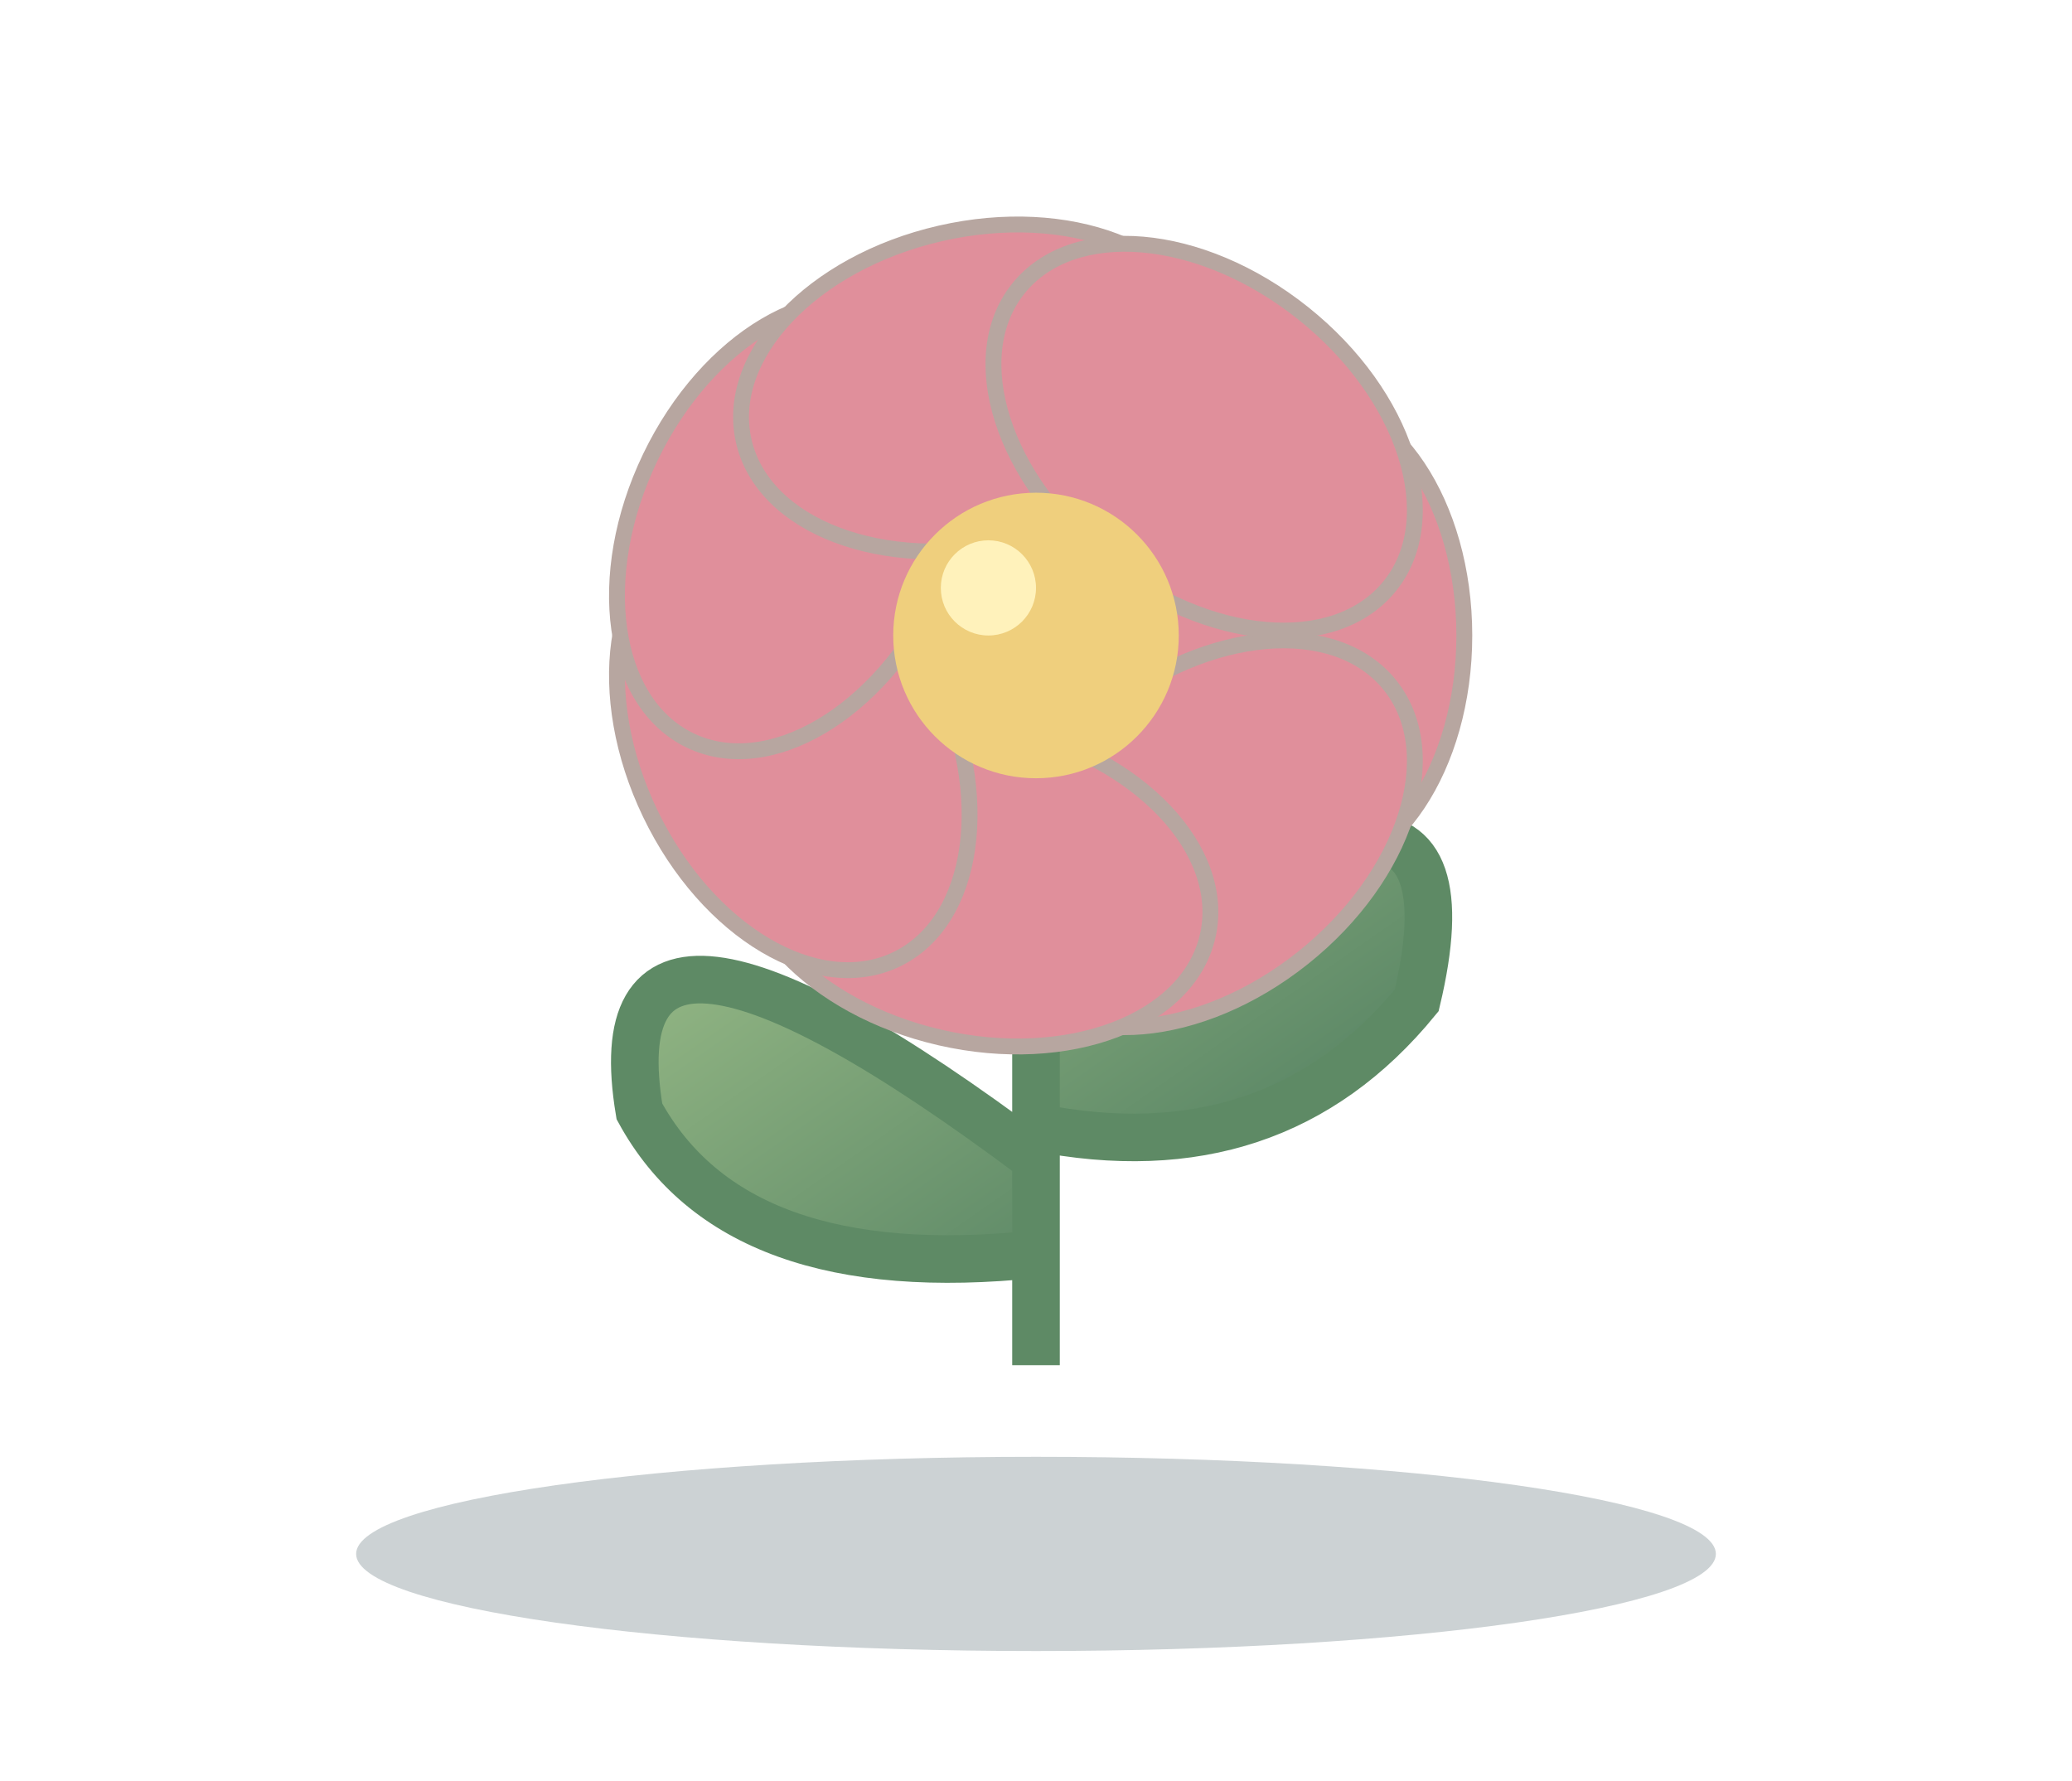
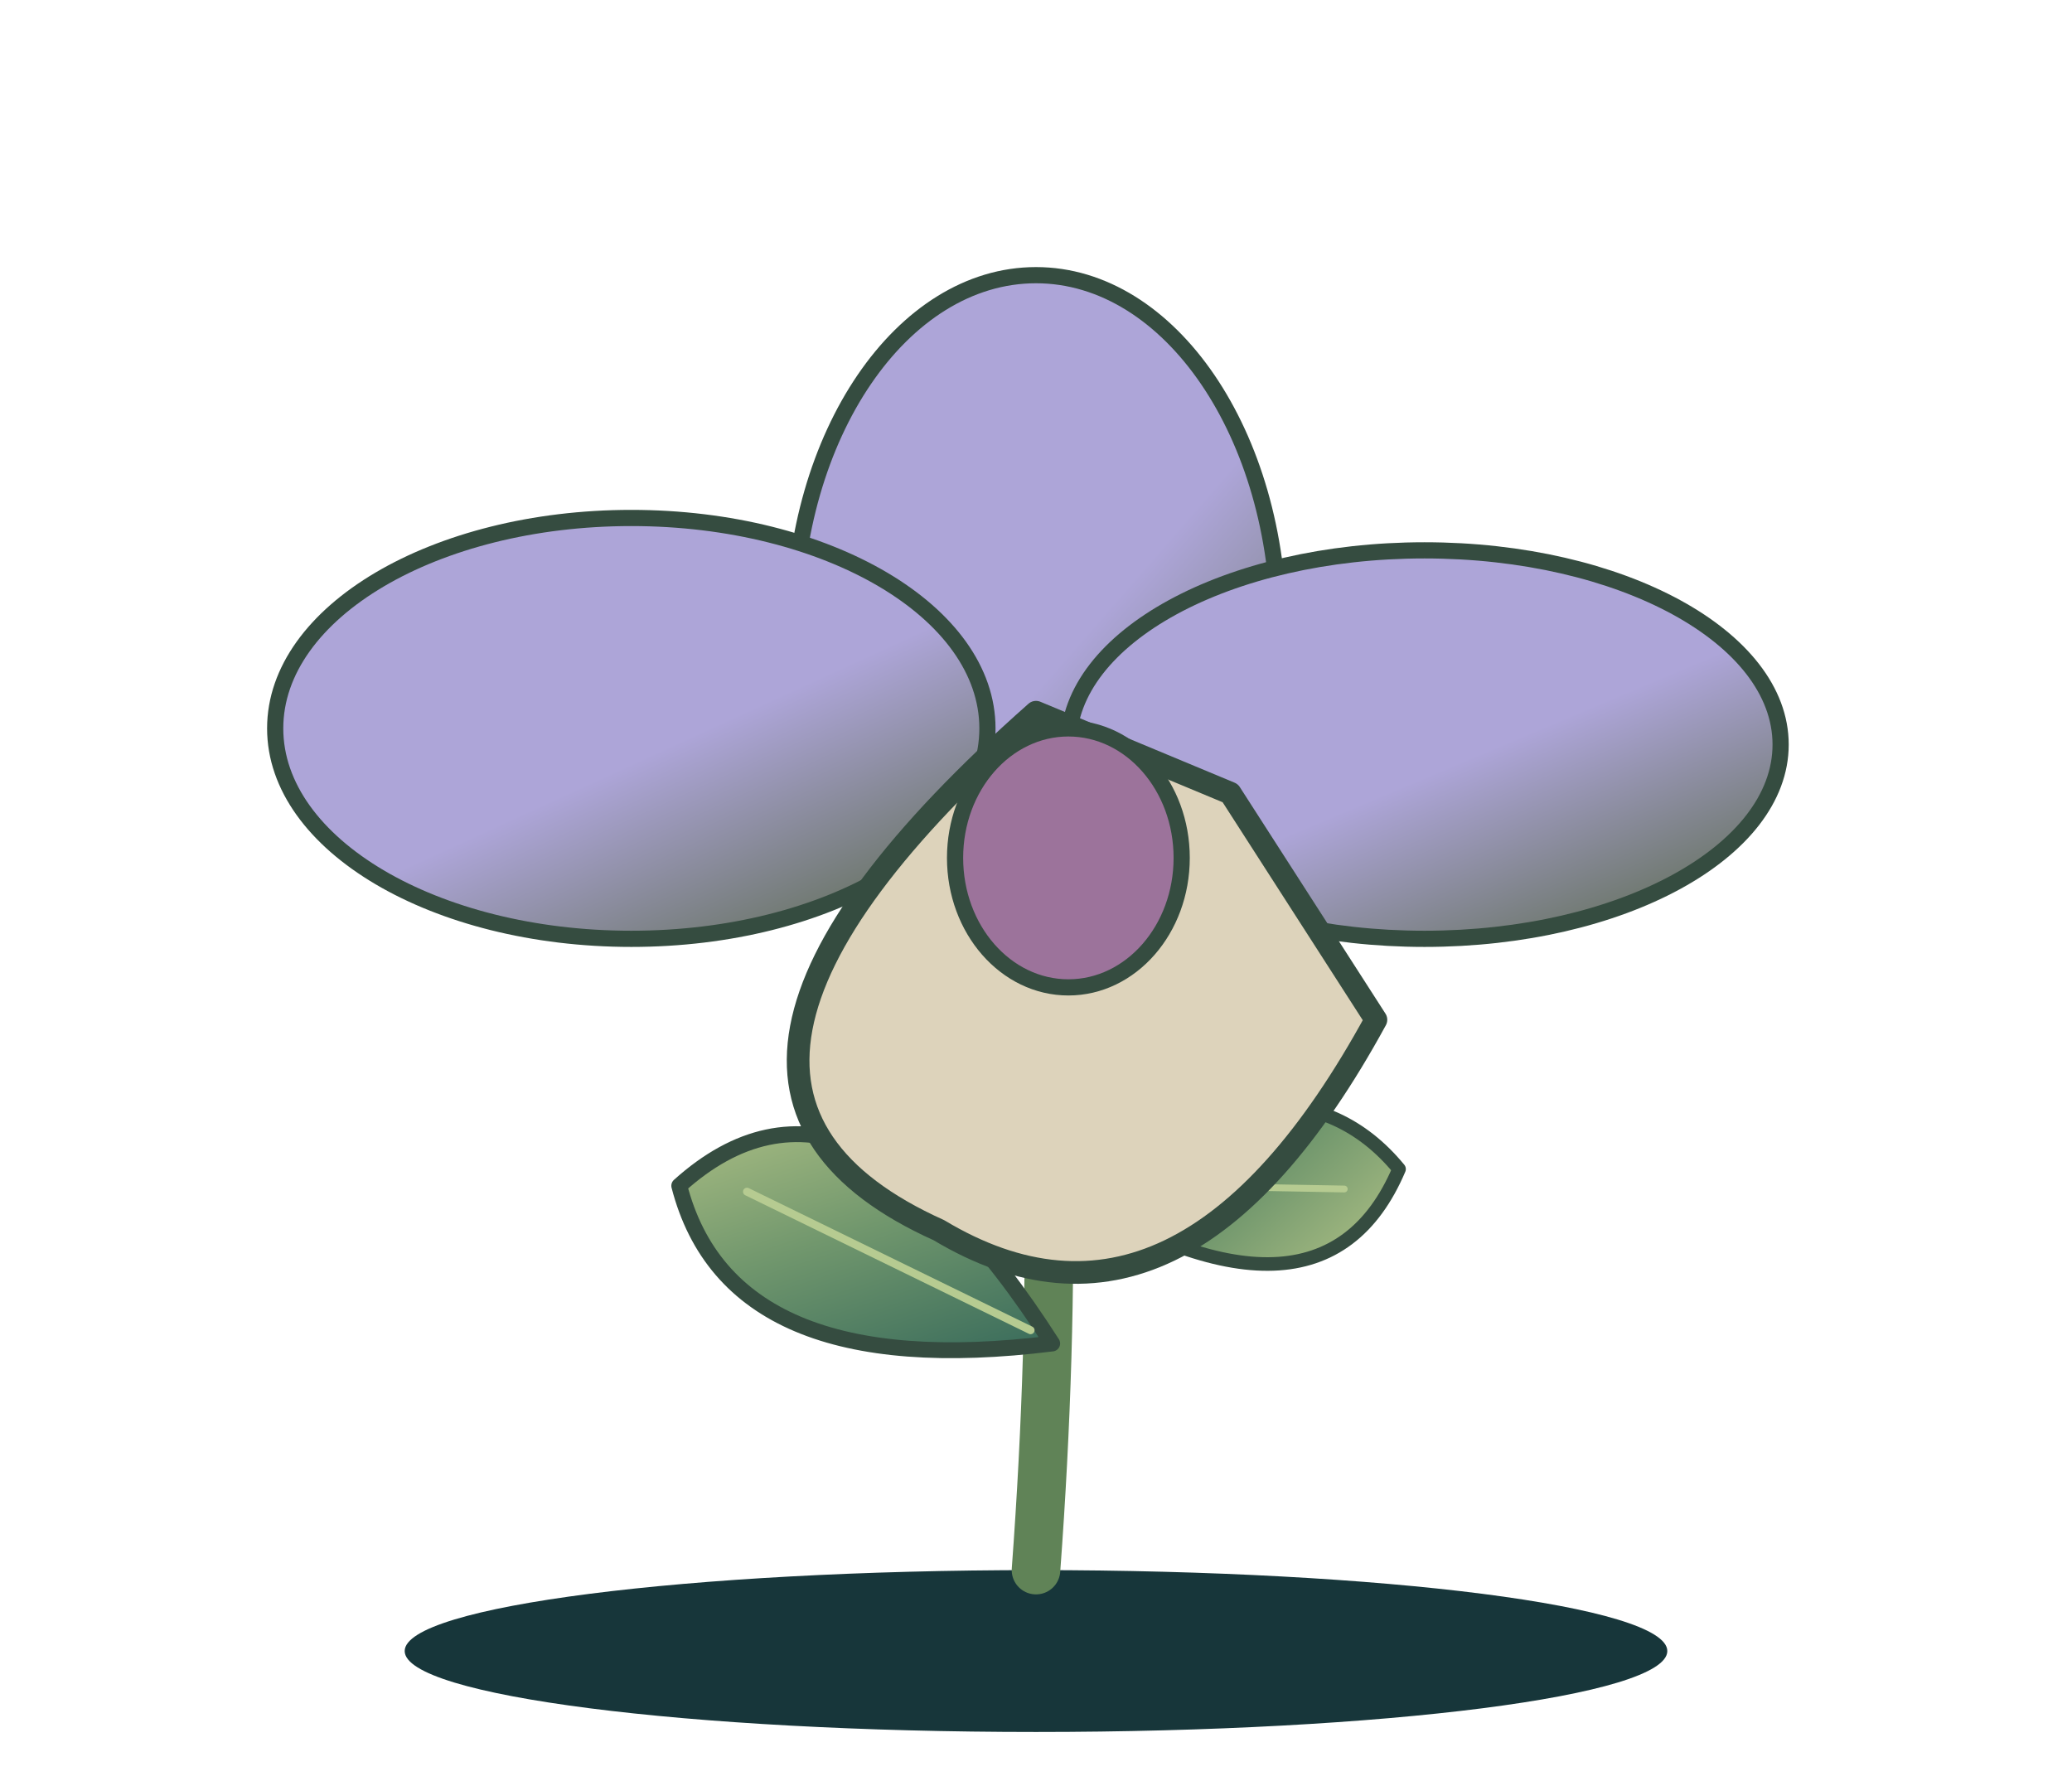
<svg xmlns="http://www.w3.org/2000/svg" width="256" height="220" viewBox="0 0 128 110">
  <defs>
+     <linearGradient id="fruit" x1=".1" y1=".1" x2=".8" y2="1">
+       <stop stop-color="#ada5d8" />
+       <stop offset=".55" stop-color="#ada5d8" />
+       <stop offset="1" stop-color="#65715e" />
+     </linearGradient>
    <linearGradient id="leaf" x2=".8" y2="1">
-       <stop stop-color="#afce93" />
-       <stop offset="1" stop-color="#47765b" />
-     </linearGradient>
-     <linearGradient id="soil" x2="0" y2="1">
-       <stop stop-color="#94704d" />
-       <stop offset="1" stop-color="#493c32" />
+       <stop stop-color="#a9bd83" />
+       <stop offset=".5" stop-color="#71976d" />
+       <stop offset="1" stop-color="#3f705d" />
    </linearGradient>
  </defs>
-   <ellipse cx="64" cy="96" rx="42" ry="6" fill="#18343c" opacity=".22" />
-   <g transform="translate(1.28 0.06) scale(0.98)">
-     <path d="M64 86V42M64 73Q36 52 39 70Q45 81 64 79M64 64Q93 42 88 63Q79 74 64 71" fill="url(#leaf)" stroke="#5e8a65" stroke-width="3" />
-     <ellipse cx="81.0" cy="40.0" rx="10" ry="15" transform="rotate(0.0 81.0 40.0)" fill="#e08f9b" stroke="#b7a6a0" stroke-width="1" />
-     <ellipse cx="74.6" cy="52.5" rx="10" ry="15" transform="rotate(51.4 74.6 52.5)" fill="#e08f9b" stroke="#b7a6a0" stroke-width="1" />
-     <ellipse cx="60.2" cy="55.6" rx="10" ry="15" transform="rotate(102.9 60.2 55.6)" fill="#e08f9b" stroke="#b7a6a0" stroke-width="1" />
-     <ellipse cx="48.7" cy="46.9" rx="10" ry="15" transform="rotate(154.3 48.7 46.9)" fill="#e08f9b" stroke="#b7a6a0" stroke-width="1" />
-     <ellipse cx="48.7" cy="33.1" rx="10" ry="15" transform="rotate(205.7 48.7 33.1)" fill="#e08f9b" stroke="#b7a6a0" stroke-width="1" />
-     <ellipse cx="60.2" cy="24.4" rx="10" ry="15" transform="rotate(257.1 60.2 24.4)" fill="#e08f9b" stroke="#b7a6a0" stroke-width="1" />
-     <ellipse cx="74.6" cy="27.5" rx="10" ry="15" transform="rotate(308.6 74.6 27.5)" fill="#e08f9b" stroke="#b7a6a0" stroke-width="1" />
-     <circle cx="64" cy="40" r="9" fill="#efcf7d" />
-     <circle cx="61" cy="37" r="3" fill="#fff2bb" />
+   <ellipse cx="64" cy="102" rx="39" ry="5" fill="#17363a" stroke="none" stroke-width="1" />
+   <path d="M64 97Q66 70 63 49" fill="none" stroke="#608357" stroke-width="3" stroke-linejoin="round" stroke-linecap="round" />
+   <g transform="translate(65 83) rotate(5) scale(0.7)">
+     <path d="M0 0Q-20 -26 -34 -11Q-28 6 0 0Z" fill="url(#leaf)" stroke="#354c40" stroke-width="1.4" stroke-linejoin="round" stroke-linecap="round" />
+     <path d="M-2 -1L-28 -11" fill="none" stroke="#b6cb91" stroke-width="0.7" stroke-linejoin="round" stroke-linecap="round" />
  </g>
+   <g transform="translate(65 73) rotate(160) scale(0.6)">
+     <path d="M0 0Q-20 -26 -34 -11Q-28 6 0 0Z" fill="url(#leaf)" stroke="#354c40" stroke-width="1.4" stroke-linejoin="round" stroke-linecap="round" />
+     <path d="M-2 -1L-28 -11" fill="none" stroke="#b6cb91" stroke-width="0.7" stroke-linejoin="round" stroke-linecap="round" />
+   </g>
+   <ellipse cx="64" cy="39" rx="15" ry="22" fill="url(#fruit)" stroke="#354c40" stroke-width="1" />
+   <ellipse cx="39" cy="45" rx="22" ry="13" fill="url(#fruit)" stroke="#354c40" stroke-width="1" />
+   <ellipse cx="88" cy="46" rx="22" ry="12" fill="url(#fruit)" stroke="#354c40" stroke-width="1" />
+   <path d="M64 44Q38 67 58 76Q73 85 85 63L76 49Z" fill="#ddd3bb" stroke="#354c40" stroke-width="1.4" stroke-linejoin="round" stroke-linecap="round" />
+   <ellipse cx="66" cy="53" rx="7" ry="8" fill="#9c739b" stroke="#354c40" stroke-width="1" />
</svg>
